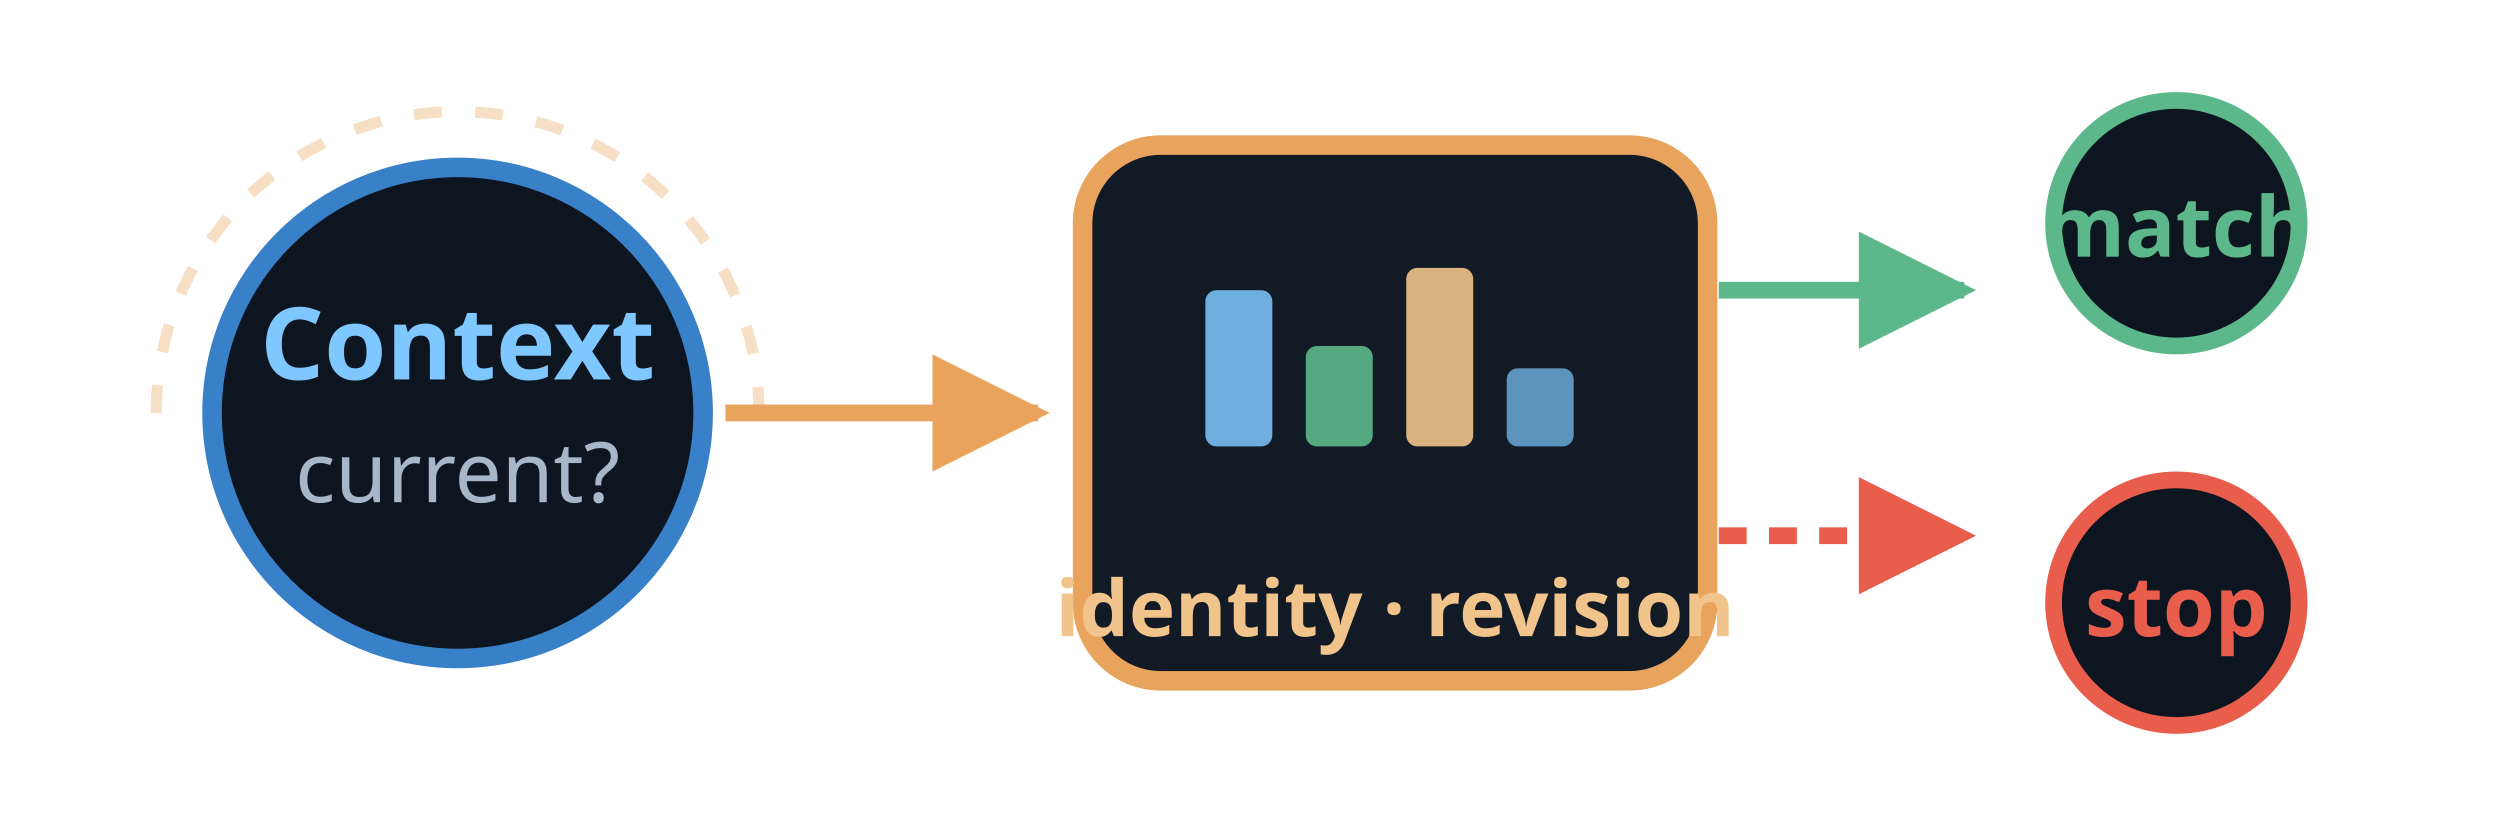
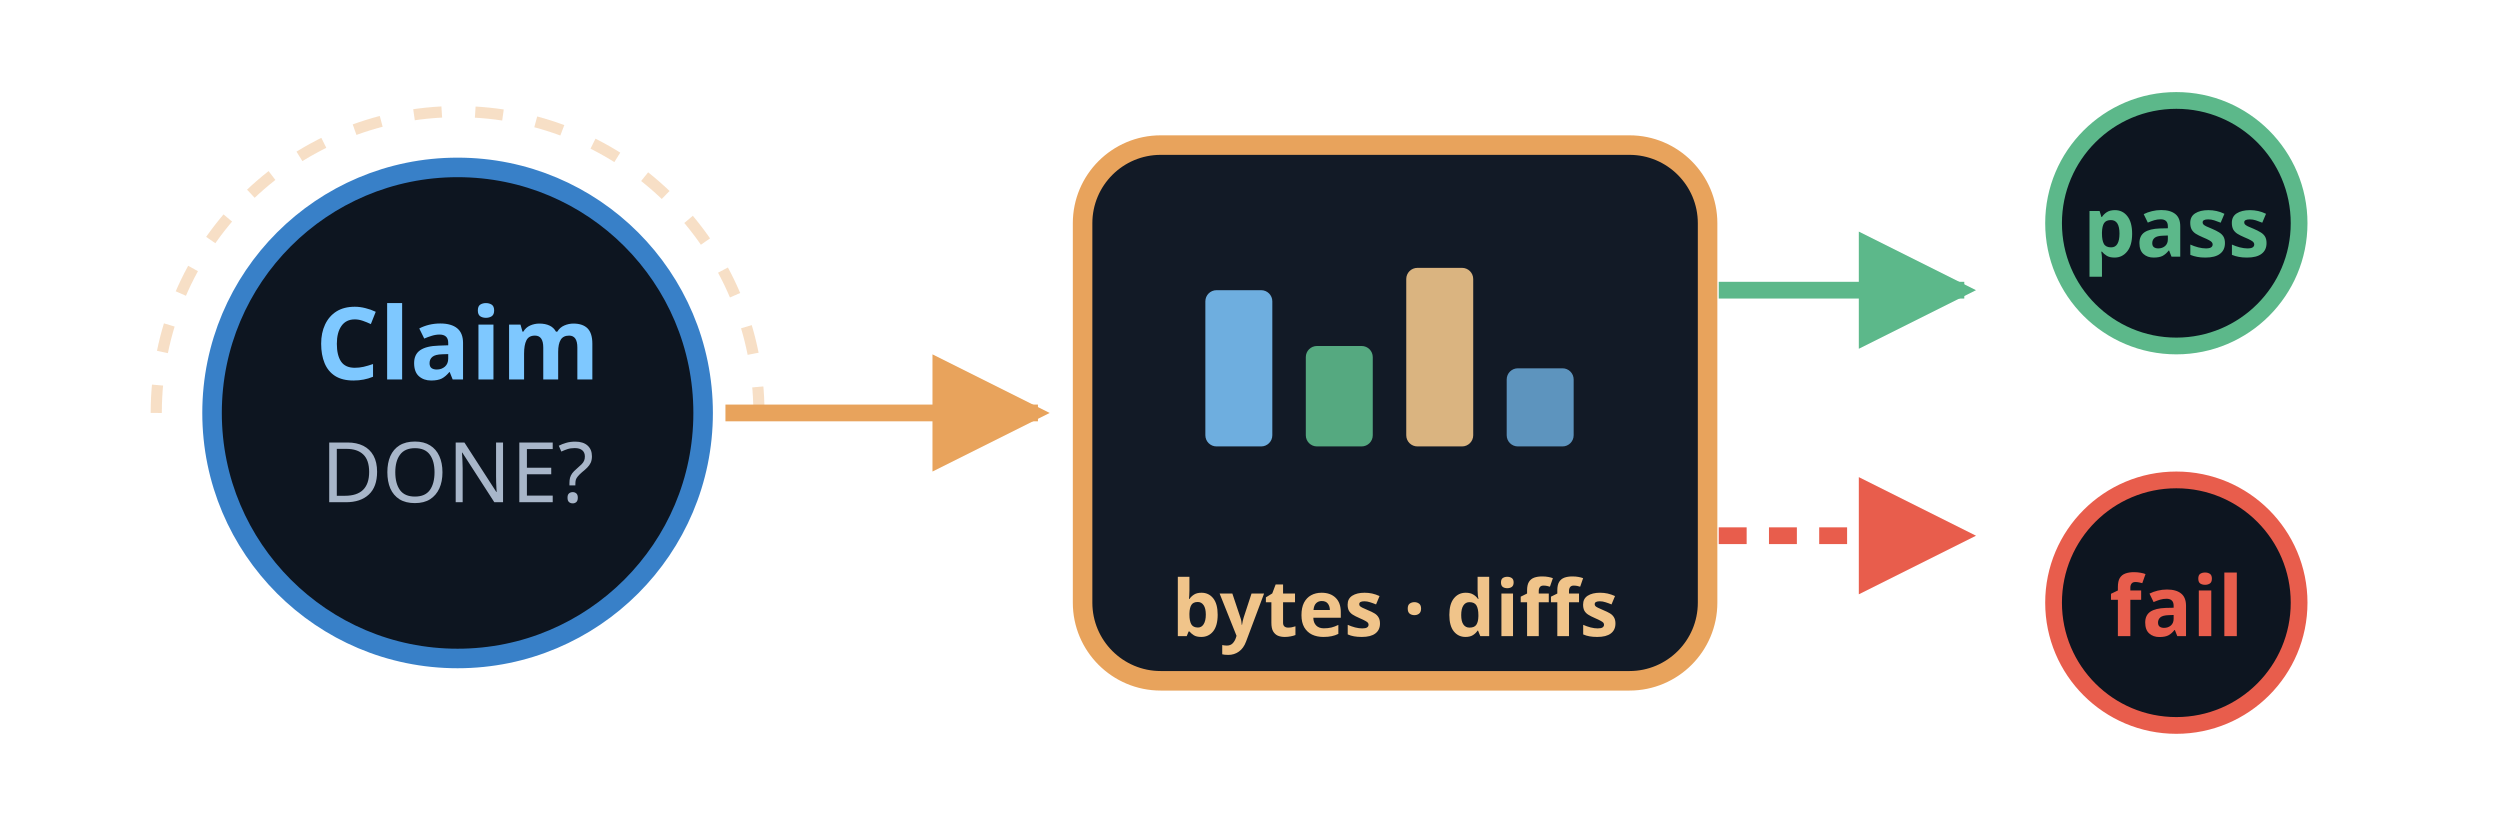
<svg xmlns="http://www.w3.org/2000/svg" width="448" height="148" viewBox="0 0 448 148" role="img" aria-labelledby="mcTitle mcDesc">
  <defs>
    <marker id="mcArrow" viewBox="0 0 10 10" refX="9" refY="5" markerWidth="7" markerHeight="7" orient="auto">
      <path d="M0 0 L10 5 L0 10 z" fill="#e8a35c" />
    </marker>
    <marker id="mcArrowGreen" viewBox="0 0 10 10" refX="9" refY="5" markerWidth="7" markerHeight="7" orient="auto">
      <path d="M0 0 L10 5 L0 10 z" fill="#5cb88a" />
    </marker>
    <marker id="mcArrowRed" viewBox="0 0 10 10" refX="9" refY="5" markerWidth="7" markerHeight="7" orient="auto">
      <path d="M0 0 L10 5 L0 10 z" fill="#e85d4c" />
    </marker>
  </defs>
  <path d="M28 74 A54 54 0 0 1 136 74" fill="none" stroke="rgba(232,163,92,0.35)" stroke-width="2" stroke-dasharray="5 6" />
  <g transform="translate(82 74)">
    <circle r="44" fill="#0d1520" stroke="#3880c8" stroke-width="3.5" />
-     <text text-anchor="middle" y="-6" font-family="IBM Plex Sans, Segoe UI, sans-serif" font-size="18" font-weight="700" fill="#7ec8ff">Context</text>
-     <text text-anchor="middle" y="16" font-family="IBM Plex Sans, Segoe UI, sans-serif" font-size="15" fill="#a8b6c9">current?</text>
+     <text text-anchor="middle" y="-6" font-family="IBM Plex Sans, Segoe UI, sans-serif" font-size="18" font-weight="700" fill="#7ec8ff">Claim</text>
+     <text text-anchor="middle" y="16" font-family="IBM Plex Sans, Segoe UI, sans-serif" font-size="15" fill="#a8b6c9">DONE?</text>
  </g>
  <path d="M130 74 H186" fill="none" stroke="#e8a35c" stroke-width="3" marker-end="url(#mcArrow)" />
  <g transform="translate(250 74)">
    <rect x="-56" y="-48" width="112" height="96" rx="14" fill="#121a26" stroke="#e8a35c" stroke-width="3.5" />
    <rect x="-34" y="-22" width="12" height="28" rx="2" fill="#7ec8ff" opacity="0.85" />
    <rect x="-16" y="-12" width="12" height="18" rx="2" fill="#5cb88a" opacity="0.9" />
    <rect x="2" y="-26" width="12" height="32" rx="2" fill="#f0c48a" opacity="0.9" />
    <rect x="20" y="-8" width="12" height="14" rx="2" fill="#7ec8ff" opacity="0.7" />
-     <text text-anchor="middle" y="40" font-family="IBM Plex Sans, Segoe UI, sans-serif" font-size="14" font-weight="700" fill="#f0c48a">identity · revision</text>
+     <text text-anchor="middle" y="40" font-family="IBM Plex Sans, Segoe UI, sans-serif" font-size="14" font-weight="700" fill="#f0c48a">bytes · diffs</text>
  </g>
  <path d="M308 52 H352" fill="none" stroke="#5cb88a" stroke-width="3" marker-end="url(#mcArrowGreen)" />
  <path d="M308 96 H352" fill="none" stroke="#e85d4c" stroke-width="3" stroke-dasharray="5 4" marker-end="url(#mcArrowRed)" />
  <g transform="translate(390 40)">
    <circle r="22" fill="#0d1520" stroke="#5cb88a" stroke-width="3" />
-     <text text-anchor="middle" y="6" font-family="IBM Plex Sans, Segoe UI, sans-serif" font-size="15" font-weight="700" fill="#5cb88a">match</text>
+     <text text-anchor="middle" y="6" font-family="IBM Plex Sans, Segoe UI, sans-serif" font-size="15" font-weight="700" fill="#5cb88a">pass</text>
  </g>
  <g transform="translate(390 108)">
    <circle r="22" fill="#0d1520" stroke="#e85d4c" stroke-width="3" />
-     <text text-anchor="middle" y="6" font-family="IBM Plex Sans, Segoe UI, sans-serif" font-size="15" font-weight="700" fill="#e85d4c">stop</text>
+     <text text-anchor="middle" y="6" font-family="IBM Plex Sans, Segoe UI, sans-serif" font-size="15" font-weight="700" fill="#e85d4c">fail</text>
  </g>
</svg>
